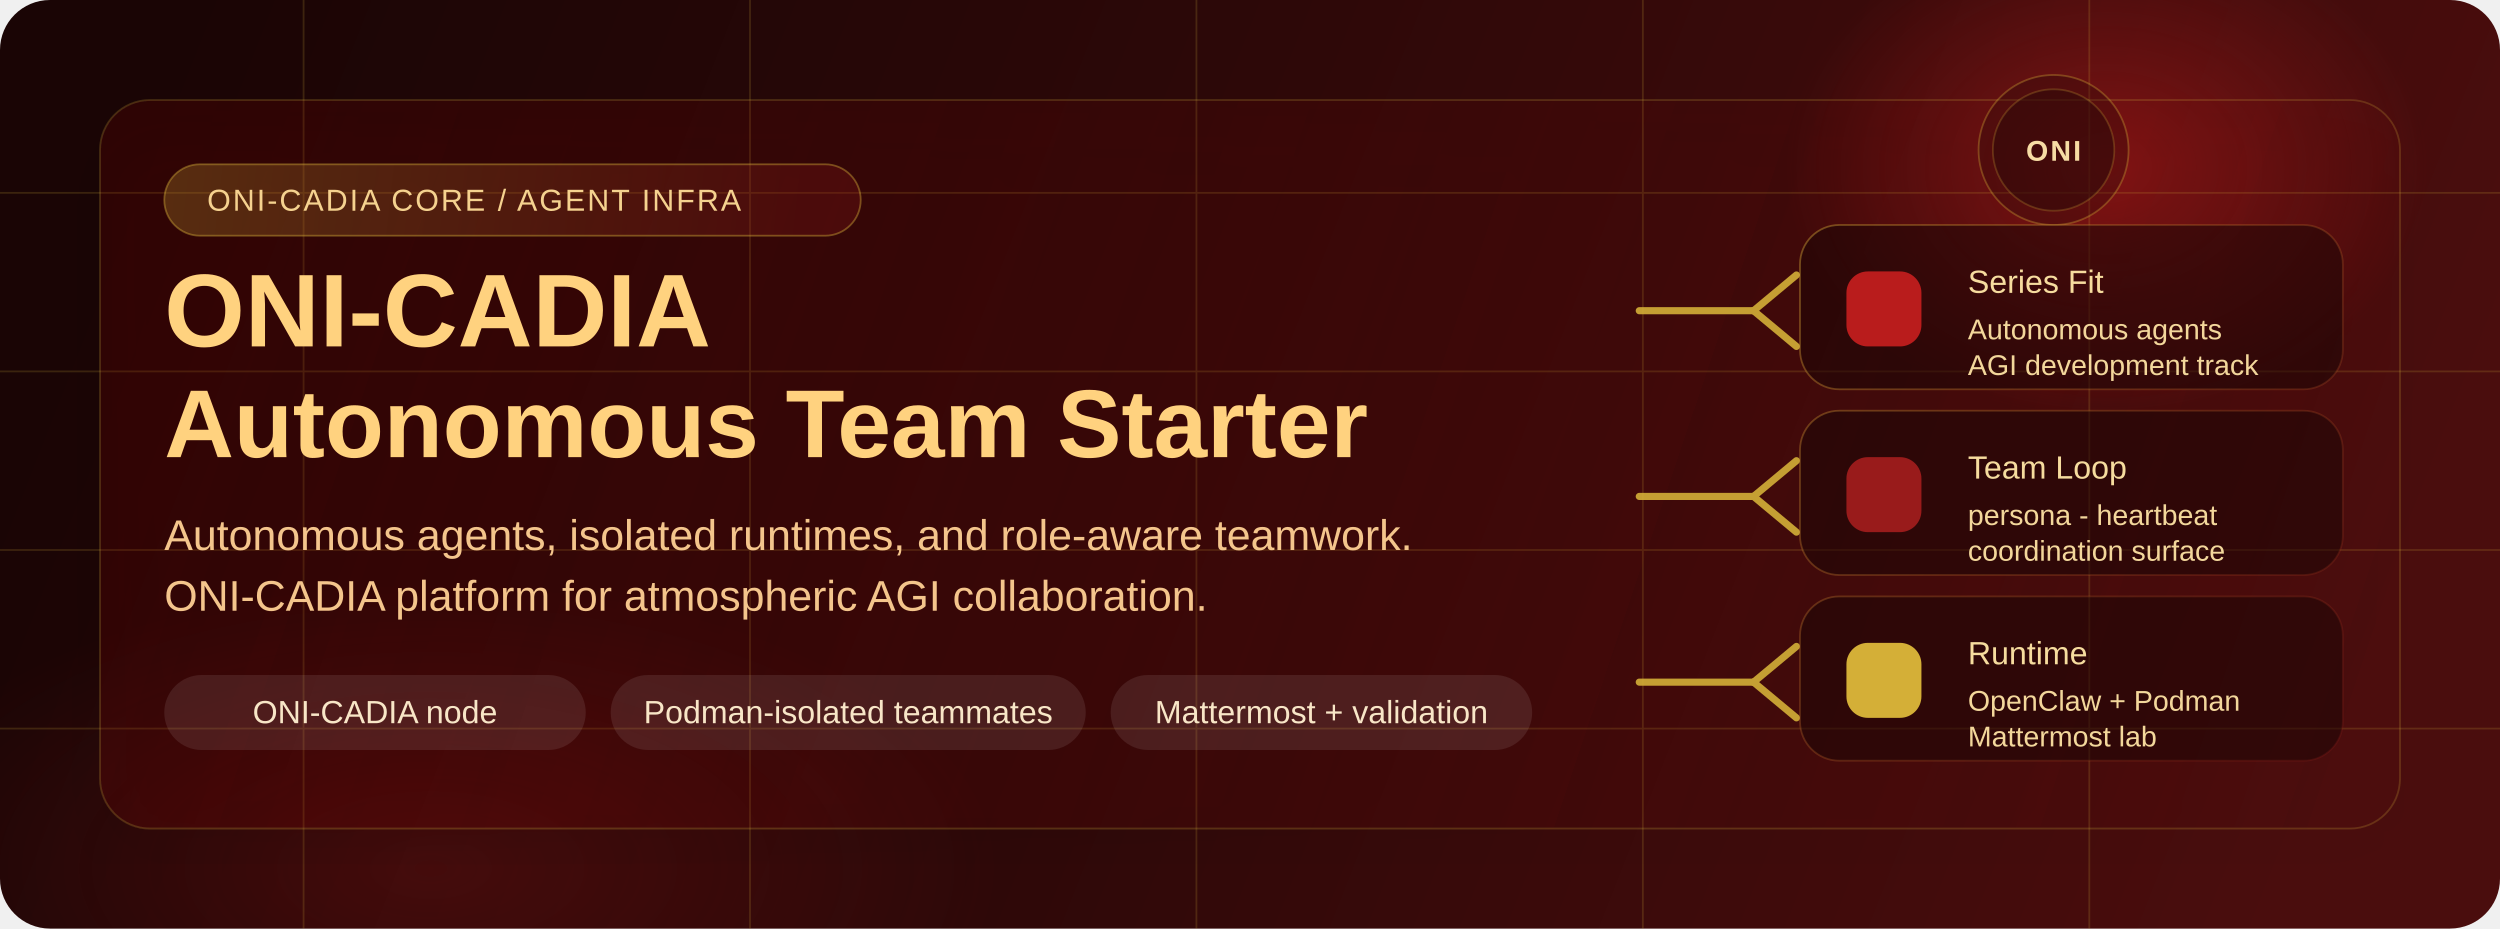
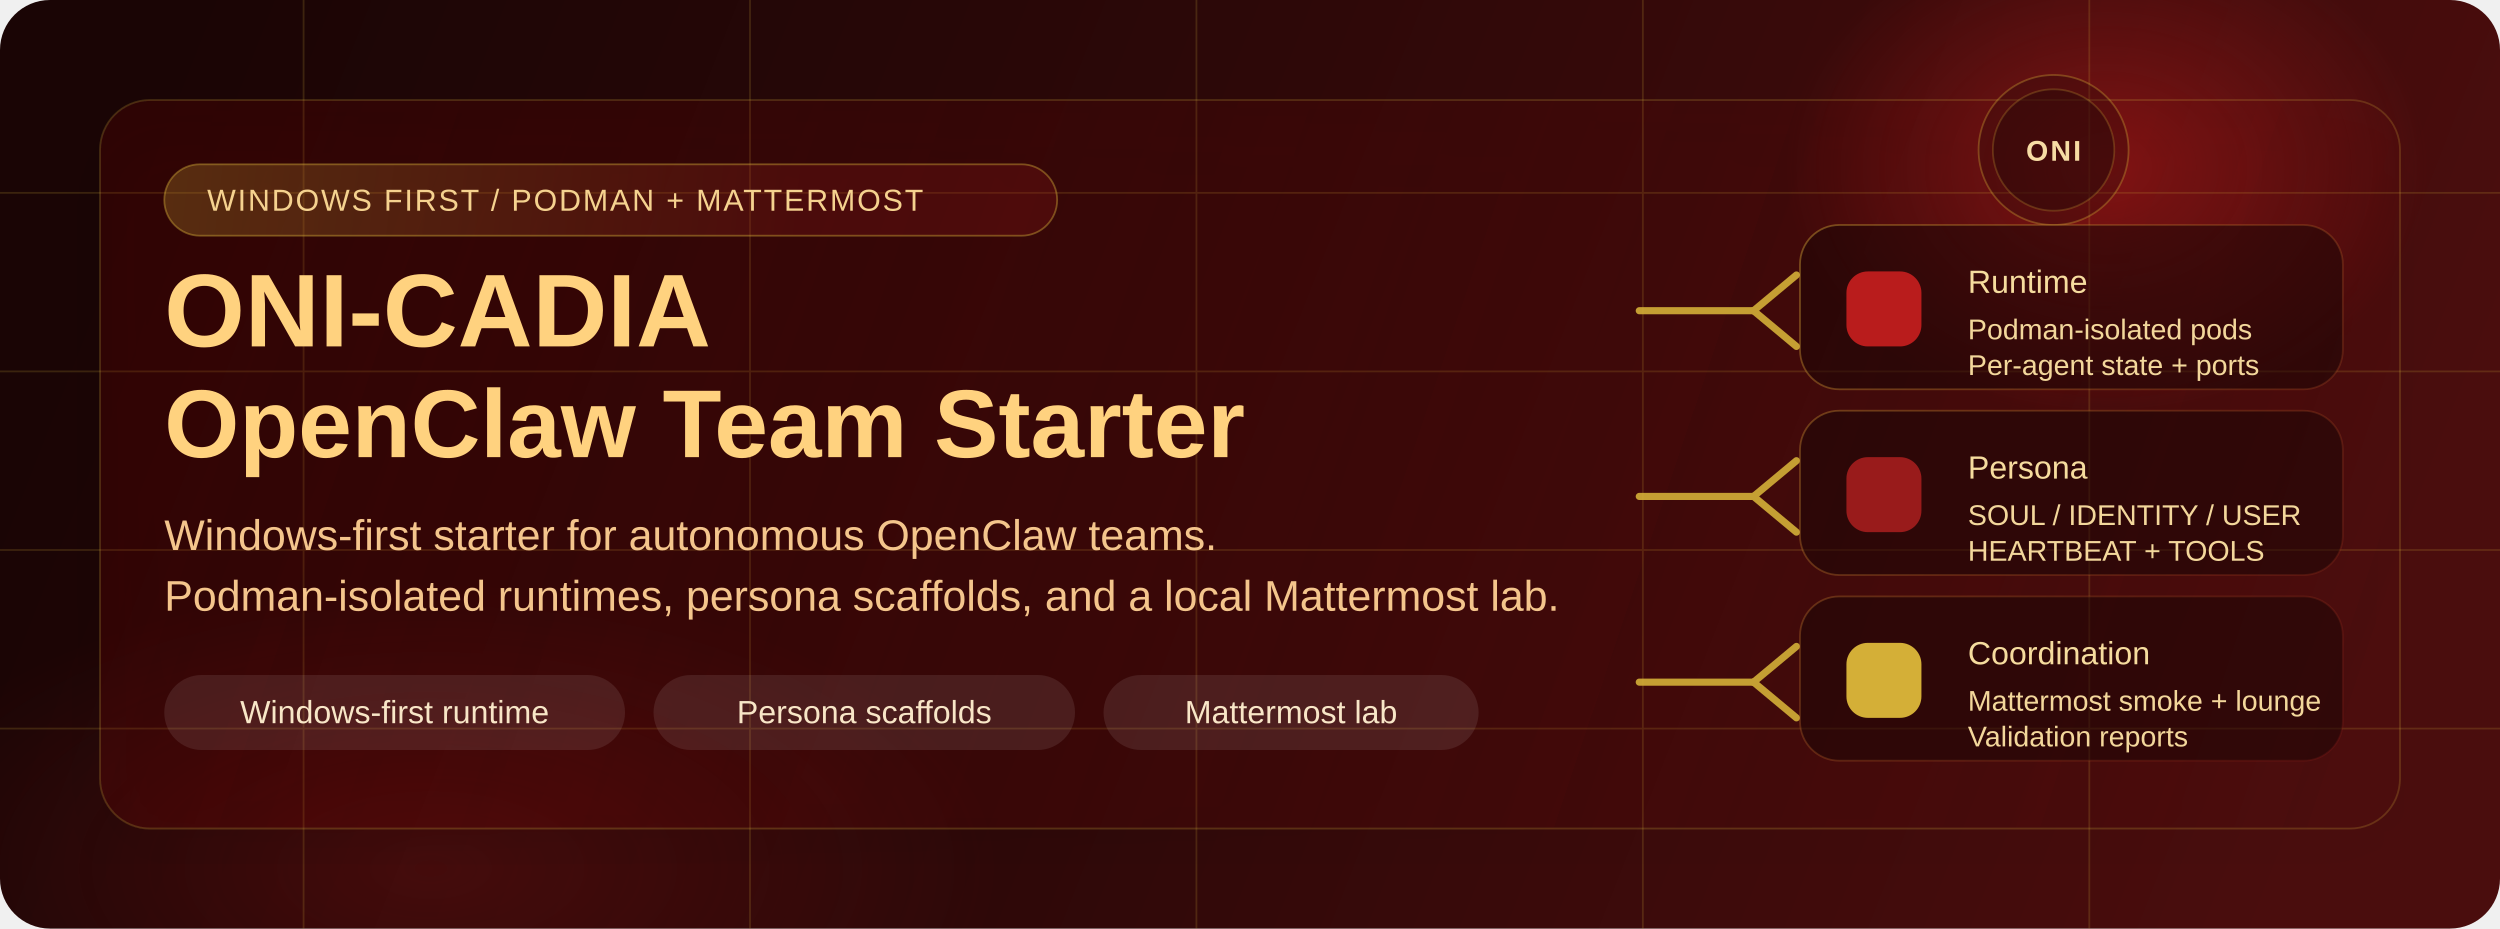
<svg xmlns="http://www.w3.org/2000/svg" width="1400" height="520" viewBox="0 0 1400 520" fill="none">
  <defs>
    <linearGradient id="bg" x1="92" y1="34" x2="1280" y2="500" gradientUnits="userSpaceOnUse">
      <stop offset="0" stop-color="#1a0505" />
      <stop offset="0.45" stop-color="#2d0808" />
      <stop offset="1" stop-color="#4a0d0d" />
    </linearGradient>
    <linearGradient id="panel" x1="92" y1="56" x2="1308" y2="464" gradientUnits="userSpaceOnUse">
      <stop offset="0" stop-color="#991b1b" stop-opacity="0.15" />
      <stop offset="1" stop-color="#991b1b" stop-opacity="0.02" />
    </linearGradient>
    <linearGradient id="chip" x1="92" y1="92" x2="450" y2="132" gradientUnits="userSpaceOnUse">
      <stop offset="0" stop-color="#d4af37" stop-opacity="0.24" />
      <stop offset="1" stop-color="#991b1b" stop-opacity="0.22" />
    </linearGradient>
    <linearGradient id="cardStroke" x1="980" y1="118" x2="1320" y2="438" gradientUnits="userSpaceOnUse">
      <stop offset="0" stop-color="#d4af37" stop-opacity="0.45" />
      <stop offset="1" stop-color="#991b1b" stop-opacity="0.2" />
    </linearGradient>
    <radialGradient id="glowA" cx="0" cy="0" r="1" gradientUnits="userSpaceOnUse" gradientTransform="translate(1180 94) rotate(90) scale(140 180)">
      <stop offset="0" stop-color="#b91c1c" stop-opacity="0.52" />
      <stop offset="1" stop-color="#b91c1c" stop-opacity="0" />
    </radialGradient>
    <radialGradient id="glowB" cx="0" cy="0" r="1" gradientUnits="userSpaceOnUse" gradientTransform="translate(240 486) rotate(180) scale(320 160)">
      <stop offset="0" stop-color="#b91c1c" stop-opacity="0.22" />
      <stop offset="1" stop-color="#b91c1c" stop-opacity="0" />
    </radialGradient>
    <filter id="shadow" x="32" y="36" width="1336" height="448" filterUnits="userSpaceOnUse" color-interpolation-filters="sRGB">
      <feDropShadow dx="0" dy="18" stdDeviation="18" flood-color="#1a0505" flood-opacity="0.46" />
    </filter>
  </defs>
  <rect width="1400" height="520" rx="28" fill="url(#bg)" />
  <rect width="1400" height="520" rx="28" fill="url(#glowA)" />
  <rect width="1400" height="520" rx="28" fill="url(#glowB)" />
  <g opacity="0.18">
    <path d="M0 108H1400" stroke="#d4af37" stroke-width="1" />
    <path d="M0 208H1400" stroke="#d4af37" stroke-width="1" />
    <path d="M0 308H1400" stroke="#d4af37" stroke-width="1" />
    <path d="M0 408H1400" stroke="#d4af37" stroke-width="1" />
    <path d="M170 0V520" stroke="#d4af37" stroke-width="1" />
    <path d="M420 0V520" stroke="#d4af37" stroke-width="1" />
    <path d="M670 0V520" stroke="#d4af37" stroke-width="1" />
    <path d="M920 0V520" stroke="#d4af37" stroke-width="1" />
    <path d="M1170 0V520" stroke="#d4af37" stroke-width="1" />
  </g>
  <g filter="url(#shadow)">
    <rect x="56" y="56" width="1288" height="408" rx="28" fill="url(#panel)" stroke="#d4af37" stroke-opacity="0.22" />
  </g>
  <g>
-     <rect x="92" y="92" width="390" height="40" rx="20" fill="url(#chip)" stroke="#d4af37" stroke-opacity="0.42" />
-     <text x="116" y="118" fill="#f5d28f" font-size="17" font-family="Segoe UI, Arial, sans-serif" letter-spacing="1.15">ONI-CADIA CORE / AGENT INFRA</text>
+     <rect x="92" y="92" width="500" height="40" rx="20" fill="url(#chip)" stroke="#d4af37" stroke-opacity="0.42" />
+     <text x="116" y="118" fill="#f5d28f" font-size="17" font-family="Segoe UI, Arial, sans-serif" letter-spacing="1.05">WINDOWS FIRST / PODMAN + MATTERMOST</text>
  </g>
  <g>
    <text x="92" y="194" fill="#ffd27f" font-size="58" font-weight="700" font-family="Segoe UI, Arial, sans-serif">ONI-CADIA</text>
-     <text x="92" y="256" fill="#ffd27f" font-size="54" font-weight="700" font-family="Segoe UI, Arial, sans-serif">Autonomous Team Starter</text>
+     <text x="92" y="256" fill="#ffd27f" font-size="54" font-weight="700" font-family="Segoe UI, Arial, sans-serif">OpenClaw Team Starter</text>
    <text x="92" y="308" fill="#f4c58c" font-size="24" font-family="Segoe UI, Arial, sans-serif">
-       Autonomous agents, isolated runtimes, and role-aware teamwork.
+       Windows-first starter for autonomous OpenClaw teams.
    </text>
    <text x="92" y="342" fill="#f4c58c" font-size="24" font-family="Segoe UI, Arial, sans-serif">
-       ONI-CADIA platform for atmospheric AGI collaboration.
+       Podman-isolated runtimes, persona scaffolds, and a local Mattermost lab.
    </text>
  </g>
  <g>
-     <rect x="92" y="378" width="236" height="42" rx="21" fill="#ffffff" fill-opacity="0.09" />
-     <text x="210" y="405" fill="#f8e6c7" font-size="18" text-anchor="middle" font-family="Segoe UI, Arial, sans-serif">ONI-CADIA node</text>
-     <rect x="342" y="378" width="266" height="42" rx="21" fill="#ffffff" fill-opacity="0.09" />
-     <text x="475" y="405" fill="#f8e6c7" font-size="18" text-anchor="middle" font-family="Segoe UI, Arial, sans-serif">Podman-isolated teammates</text>
-     <rect x="622" y="378" width="236" height="42" rx="21" fill="#ffffff" fill-opacity="0.09" />
-     <text x="740" y="405" fill="#f8e6c7" font-size="18" text-anchor="middle" font-family="Segoe UI, Arial, sans-serif">Mattermost + validation</text>
+     <rect x="92" y="378" width="258" height="42" rx="21" fill="#ffffff" fill-opacity="0.09" />
+     <text x="221" y="405" fill="#f8e6c7" font-size="18" text-anchor="middle" font-family="Segoe UI, Arial, sans-serif">Windows-first runtime</text>
+     <rect x="366" y="378" width="236" height="42" rx="21" fill="#ffffff" fill-opacity="0.09" />
+     <text x="484" y="405" fill="#f8e6c7" font-size="18" text-anchor="middle" font-family="Segoe UI, Arial, sans-serif">Persona scaffolds</text>
+     <rect x="618" y="378" width="210" height="42" rx="21" fill="#ffffff" fill-opacity="0.09" />
+     <text x="723" y="405" fill="#f8e6c7" font-size="18" text-anchor="middle" font-family="Segoe UI, Arial, sans-serif">Mattermost lab</text>
  </g>
  <g opacity="0.9">
    <path d="M918 174H982" stroke="#d4af37" stroke-width="4" stroke-linecap="round" />
    <path d="M982 174L1006 154" stroke="#d4af37" stroke-width="4" stroke-linecap="round" />
    <path d="M982 174L1006 194" stroke="#d4af37" stroke-width="4" stroke-linecap="round" />
    <path d="M918 278H982" stroke="#d4af37" stroke-width="4" stroke-linecap="round" />
    <path d="M982 278L1006 258" stroke="#d4af37" stroke-width="4" stroke-linecap="round" />
    <path d="M982 278L1006 298" stroke="#d4af37" stroke-width="4" stroke-linecap="round" />
    <path d="M918 382H982" stroke="#d4af37" stroke-width="4" stroke-linecap="round" />
    <path d="M982 382L1006 362" stroke="#d4af37" stroke-width="4" stroke-linecap="round" />
    <path d="M982 382L1006 402" stroke="#d4af37" stroke-width="4" stroke-linecap="round" />
  </g>
  <g>
    <circle cx="1150" cy="84" r="42" fill="#1a0505" fill-opacity="0.28" stroke="#d4af37" stroke-opacity="0.34" />
    <circle cx="1150" cy="84" r="34" fill="#2d0808" fill-opacity="0.52" stroke="#d4af37" stroke-opacity="0.24" />
    <text x="1150" y="90" fill="#f7dca4" font-size="16" font-weight="700" text-anchor="middle" font-family="Segoe UI, Arial, sans-serif" letter-spacing="1.2">ONI</text>
  </g>
  <g>
    <rect x="1008" y="126" width="304" height="92" rx="22" fill="#1a0505" fill-opacity="0.52" stroke="url(#cardStroke)" />
    <rect x="1034" y="152" width="42" height="42" rx="12" fill="#b91c1c" />
-     <text x="1102" y="164" fill="#f6dc9e" font-size="18" font-family="Segoe UI, Arial, sans-serif">Series Fit</text>
-     <text x="1102" y="190" fill="#f3d79b" font-size="16" font-family="Segoe UI, Arial, sans-serif">Autonomous agents</text>
-     <text x="1102" y="210" fill="#f3d79b" font-size="16" font-family="Segoe UI, Arial, sans-serif">AGI development track</text>
+     <text x="1102" y="164" fill="#f6dc9e" font-size="18" font-family="Segoe UI, Arial, sans-serif">Runtime</text>
+     <text x="1102" y="190" fill="#f3d79b" font-size="16" font-family="Segoe UI, Arial, sans-serif">Podman-isolated pods</text>
+     <text x="1102" y="210" fill="#f3d79b" font-size="16" font-family="Segoe UI, Arial, sans-serif">Per-agent state + ports</text>
    <rect x="1008" y="230" width="304" height="92" rx="22" fill="#1a0505" fill-opacity="0.52" stroke="url(#cardStroke)" />
    <rect x="1034" y="256" width="42" height="42" rx="12" fill="#991b1b" />
-     <text x="1102" y="268" fill="#f6dc9e" font-size="18" font-family="Segoe UI, Arial, sans-serif">Team Loop</text>
-     <text x="1102" y="294" fill="#f3d79b" font-size="16" font-family="Segoe UI, Arial, sans-serif">persona - heartbeat</text>
-     <text x="1102" y="314" fill="#f3d79b" font-size="16" font-family="Segoe UI, Arial, sans-serif">coordination surface</text>
+     <text x="1102" y="268" fill="#f6dc9e" font-size="18" font-family="Segoe UI, Arial, sans-serif">Persona</text>
+     <text x="1102" y="294" fill="#f3d79b" font-size="16" font-family="Segoe UI, Arial, sans-serif">SOUL / IDENTITY / USER</text>
+     <text x="1102" y="314" fill="#f3d79b" font-size="16" font-family="Segoe UI, Arial, sans-serif">HEARTBEAT + TOOLS</text>
    <rect x="1008" y="334" width="304" height="92" rx="22" fill="#1a0505" fill-opacity="0.52" stroke="url(#cardStroke)" />
    <rect x="1034" y="360" width="42" height="42" rx="12" fill="#d4af37" />
-     <text x="1102" y="372" fill="#f6dc9e" font-size="18" font-family="Segoe UI, Arial, sans-serif">Runtime</text>
-     <text x="1102" y="398" fill="#f3d79b" font-size="16" font-family="Segoe UI, Arial, sans-serif">OpenClaw + Podman</text>
-     <text x="1102" y="418" fill="#f3d79b" font-size="16" font-family="Segoe UI, Arial, sans-serif">Mattermost lab</text>
+     <text x="1102" y="372" fill="#f6dc9e" font-size="18" font-family="Segoe UI, Arial, sans-serif">Coordination</text>
+     <text x="1102" y="398" fill="#f3d79b" font-size="16" font-family="Segoe UI, Arial, sans-serif">Mattermost smoke + lounge</text>
+     <text x="1102" y="418" fill="#f3d79b" font-size="16" font-family="Segoe UI, Arial, sans-serif">Validation reports</text>
  </g>
</svg>
